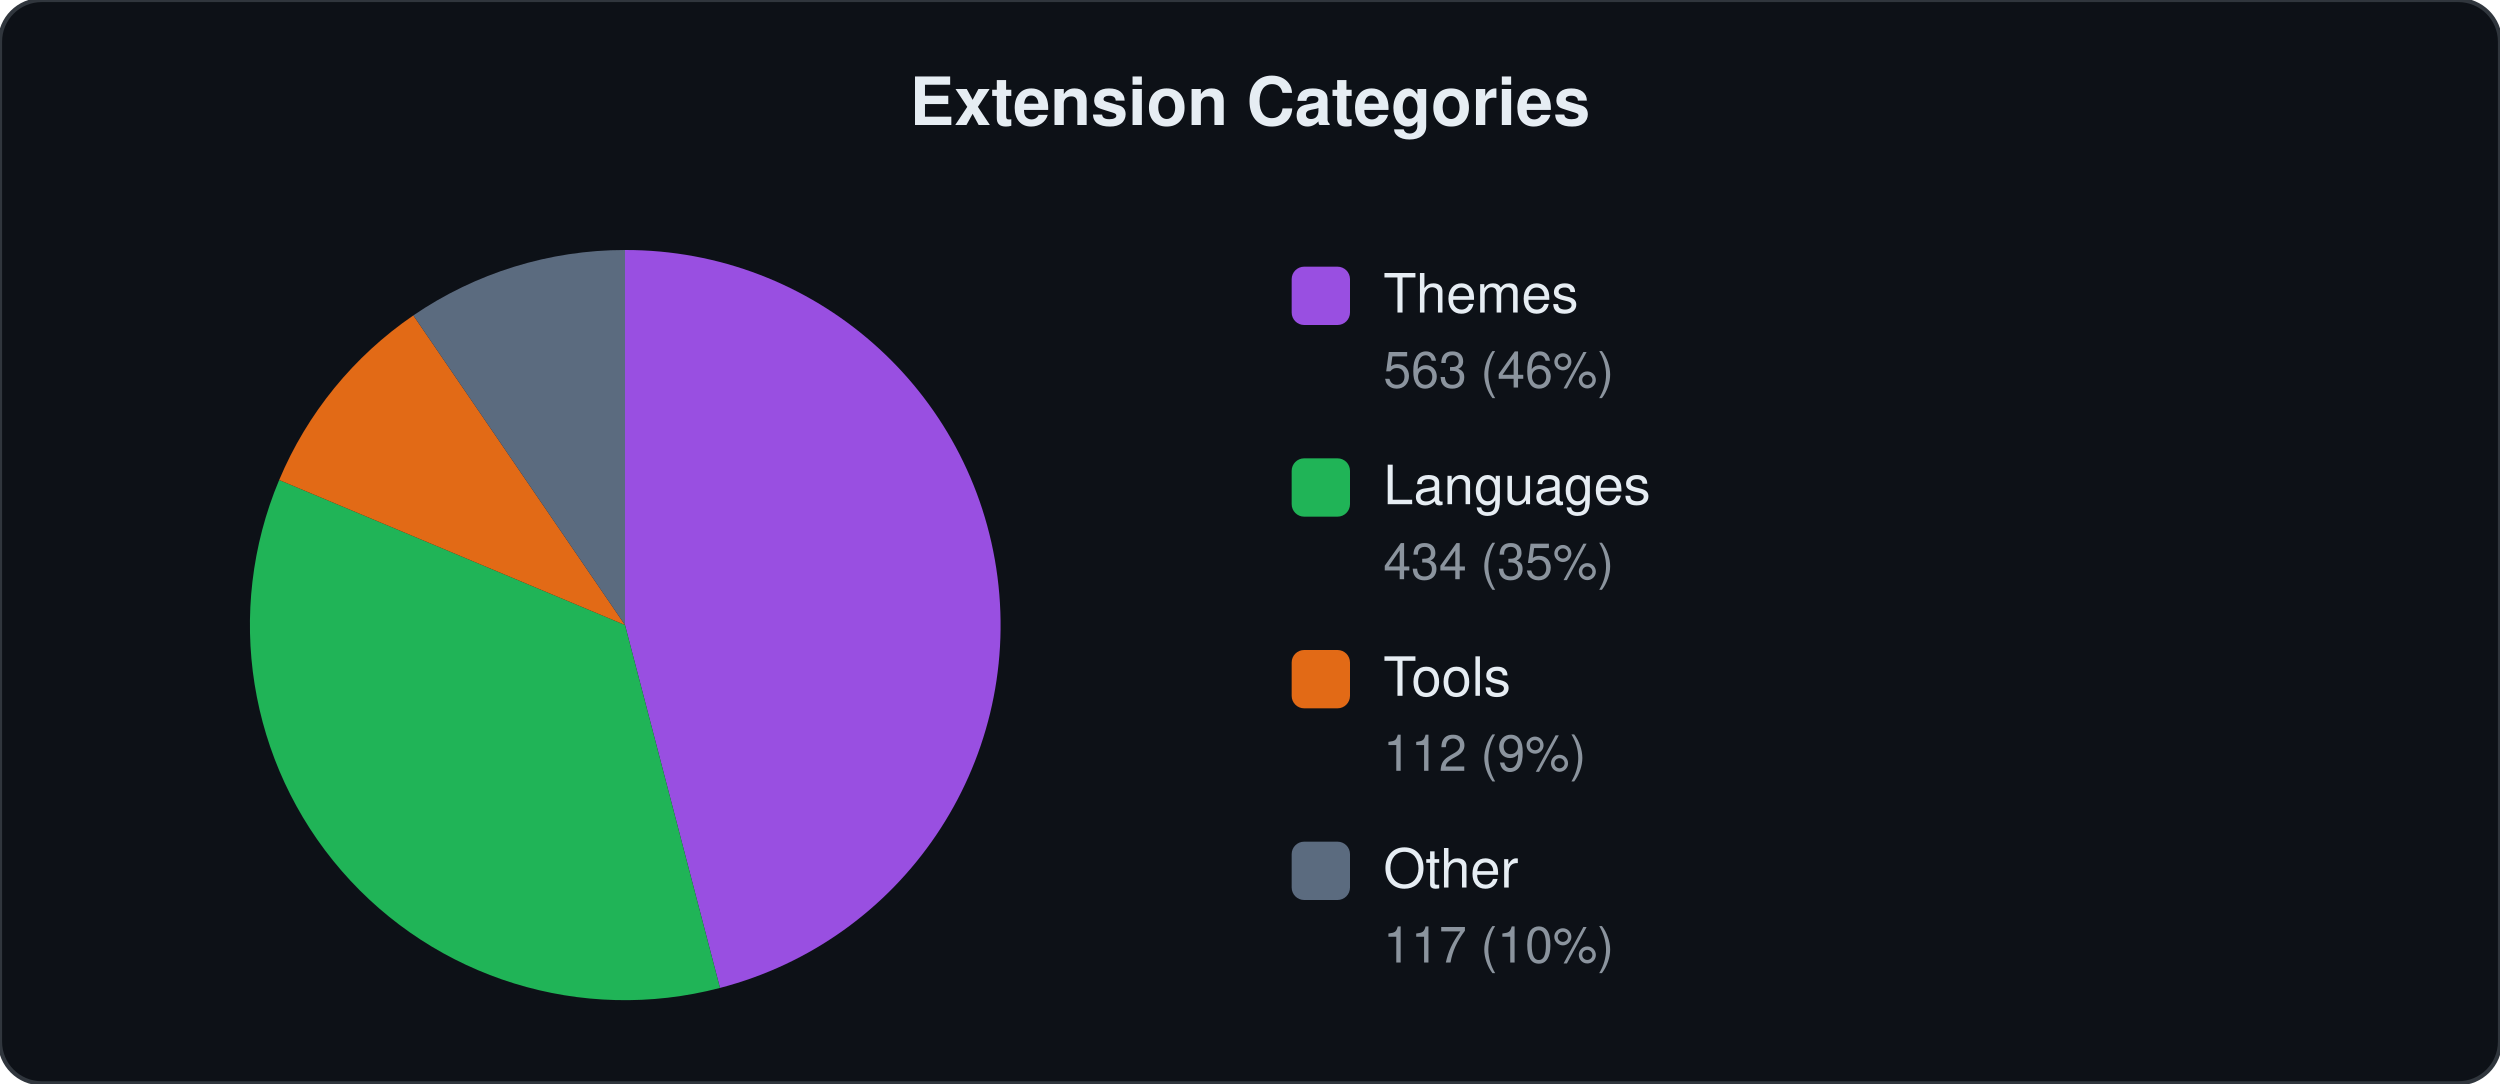
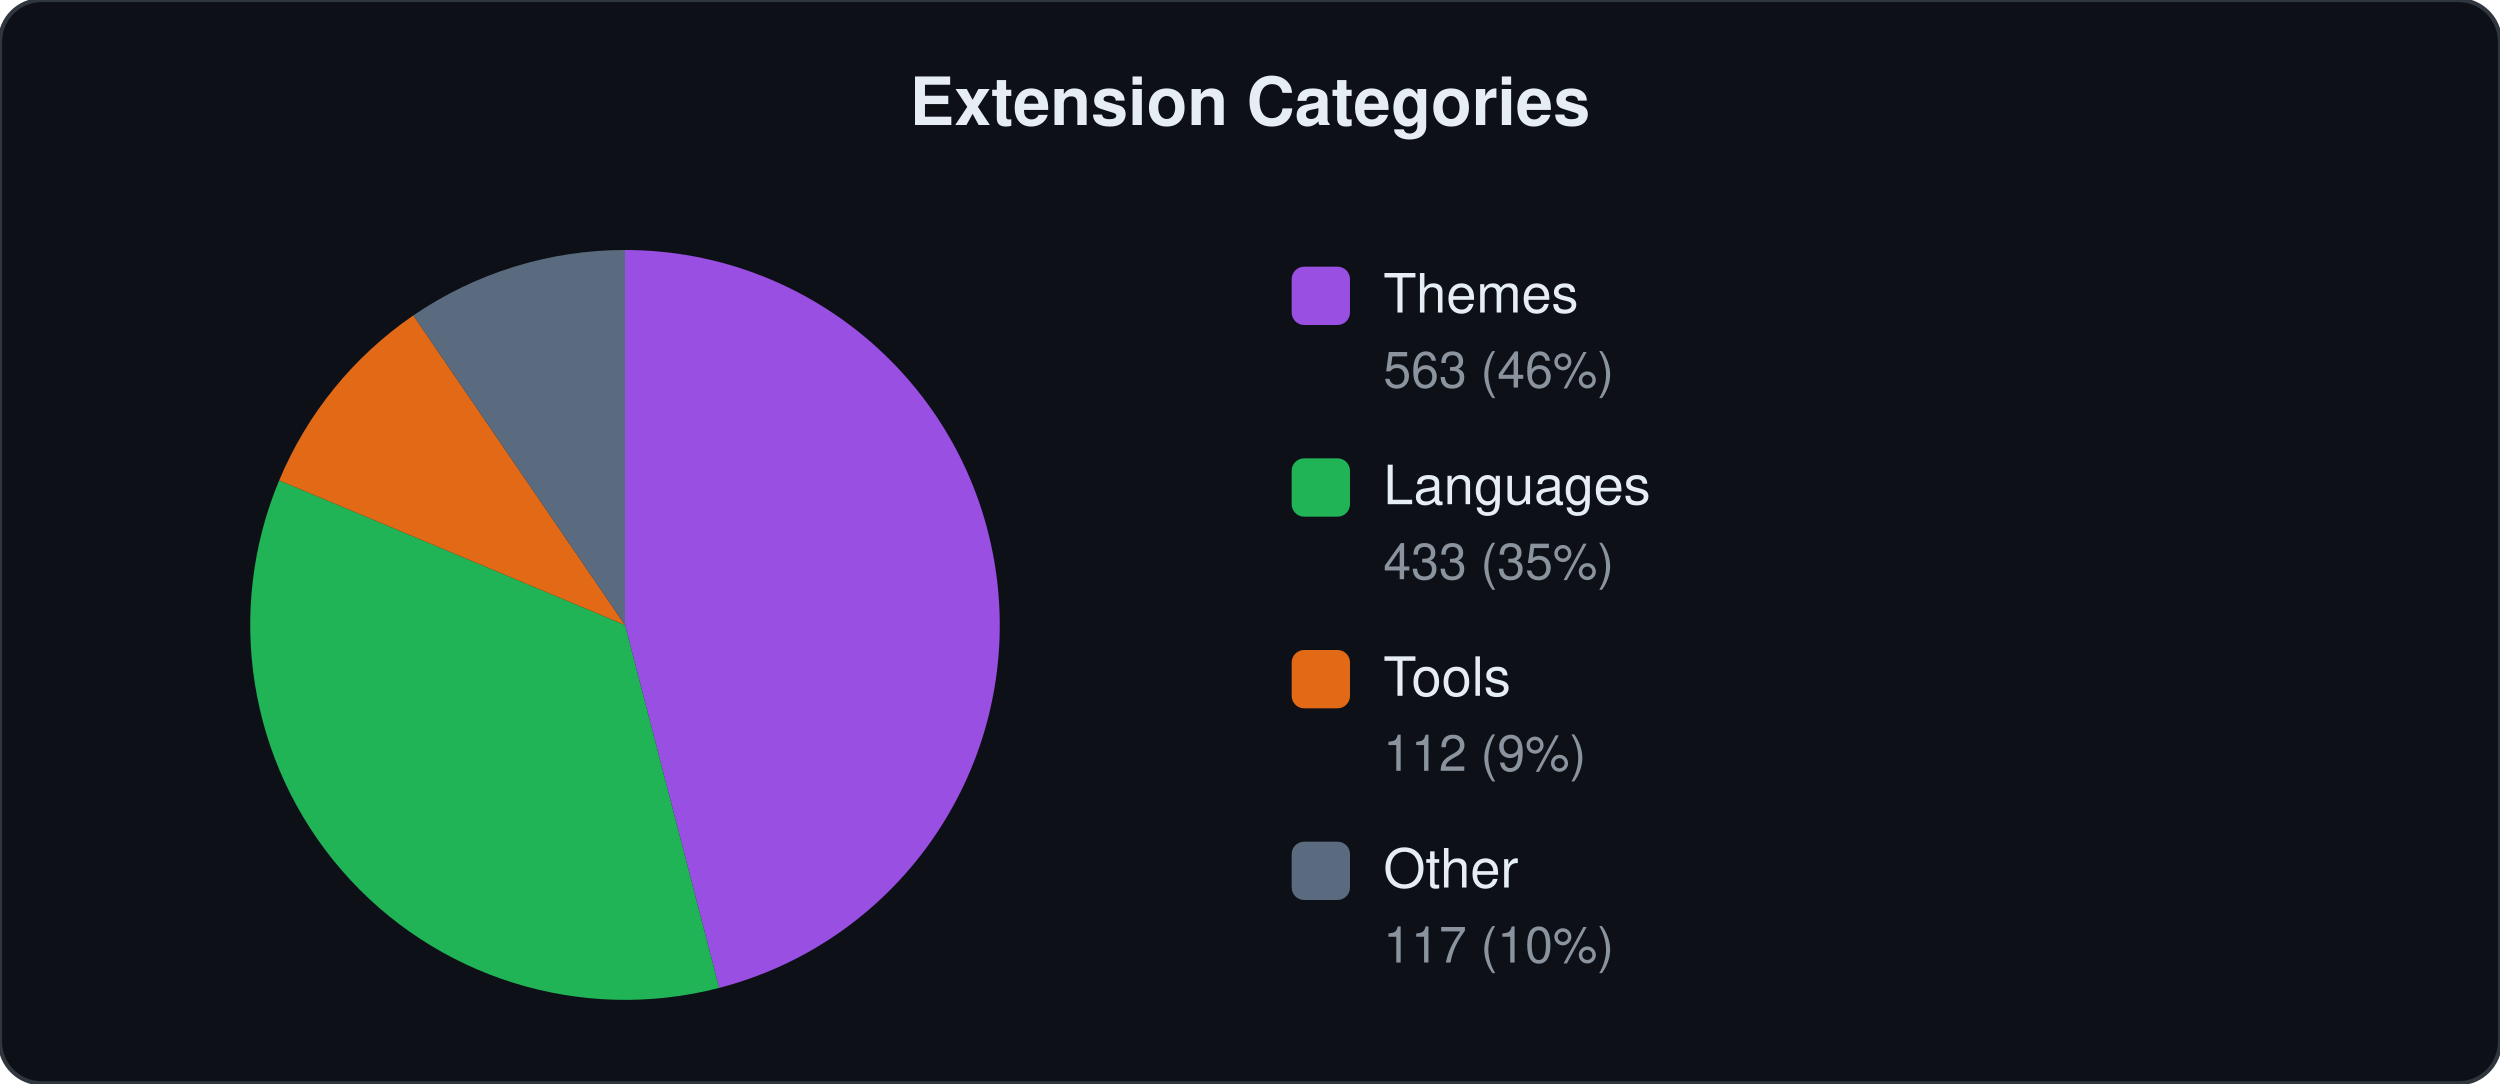
<svg xmlns="http://www.w3.org/2000/svg" viewBox="0 0 600 260" width="600" height="260">
  <style>text{font-family:-apple-system,BlinkMacSystemFont,"Segoe UI",Helvetica,Arial,sans-serif;fill:#e6edf3}.label{font-size:13px}.count{font-size:12px;fill:#8b949e}.title{font-size:16px;font-weight:600}</style>
  <rect width="600" height="260" rx="10" fill="#0d1117" stroke="#30363d" stroke-width="1" />
  <text x="300" y="30" text-anchor="middle" class="title">Extension Categories</text>
-   <path d="M150.0,150.0 L150.0,60.0 A90,90 0 0,1 172.8,237.1 Z" fill="#a855f7" opacity="0.9" />
-   <path d="M150.0,150.0 L172.8,237.1 A90,90 0 0,1 67.0,115.2 Z" fill="#22c55e" opacity="0.9" />
-   <path d="M150.0,150.0 L67.0,115.2 A90,90 0 0,1 99.2,75.7 Z" fill="#f97316" opacity="0.9" />
+   <path d="M150.0,150.0 L150.0,60.0 A90,90 0 0,1 172.6,237.1 Z" fill="#a855f7" opacity="0.9" />
+   <path d="M150.0,150.0 L172.6,237.1 A90,90 0 0,1 67.0,115.3 Z" fill="#22c55e" opacity="0.9" />
+   <path d="M150.0,150.0 L67.0,115.3 A90,90 0 0,1 99.2,75.7 Z" fill="#f97316" opacity="0.9" />
  <path d="M150.0,150.0 L99.2,75.7 A90,90 0 0,1 150.0,60.0 Z" fill="#64748b" opacity="0.9" />
  <rect x="310" y="64" width="14" height="14" rx="3" fill="#a855f7" opacity="0.9" />
  <text x="332" y="75" class="label">Themes</text>
  <text x="332" y="93" class="count">563 (46%)</text>
  <rect x="310" y="110" width="14" height="14" rx="3" fill="#22c55e" opacity="0.9" />
  <text x="332" y="121" class="label">Languages</text>
-   <text x="332" y="139" class="count">434 (35%)</text>
+   <text x="332" y="139" class="count">433 (35%)</text>
  <rect x="310" y="156" width="14" height="14" rx="3" fill="#f97316" opacity="0.9" />
  <text x="332" y="167" class="label">Tools</text>
  <text x="332" y="185" class="count">112 (9%)</text>
  <rect x="310" y="202" width="14" height="14" rx="3" fill="#64748b" opacity="0.9" />
  <text x="332" y="213" class="label">Other</text>
  <text x="332" y="231" class="count">117 (10%)</text>
</svg>
